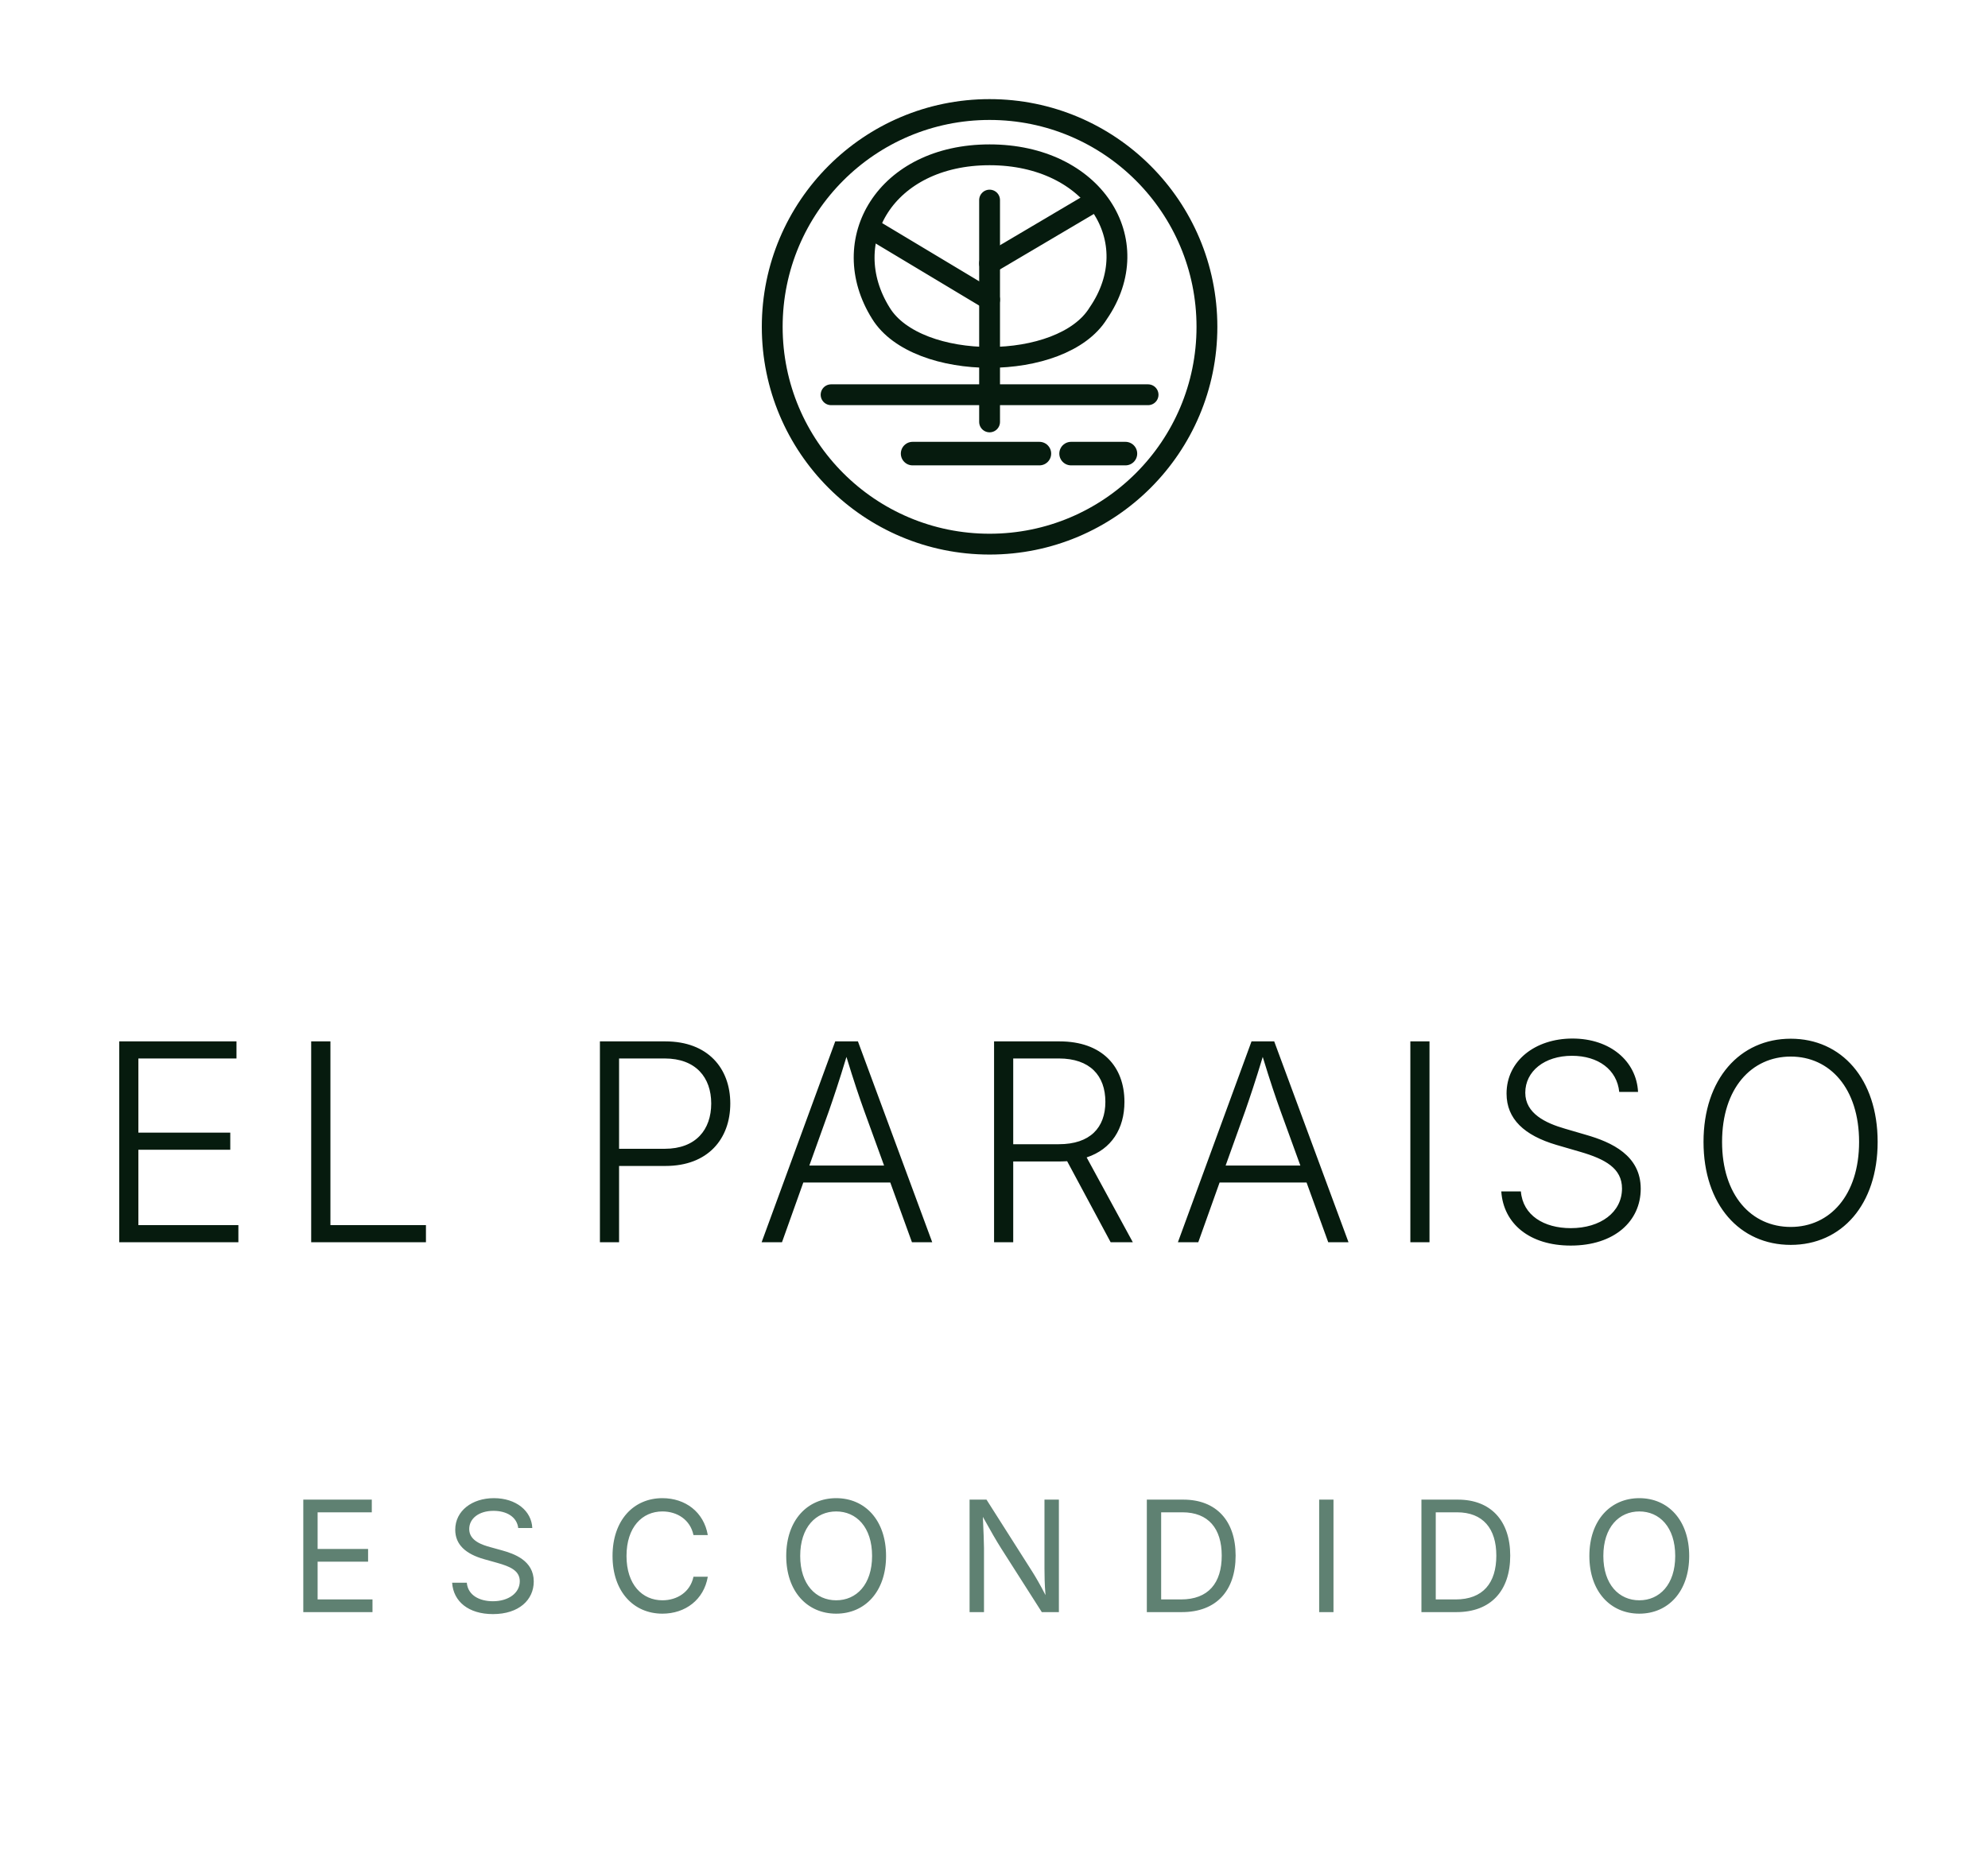
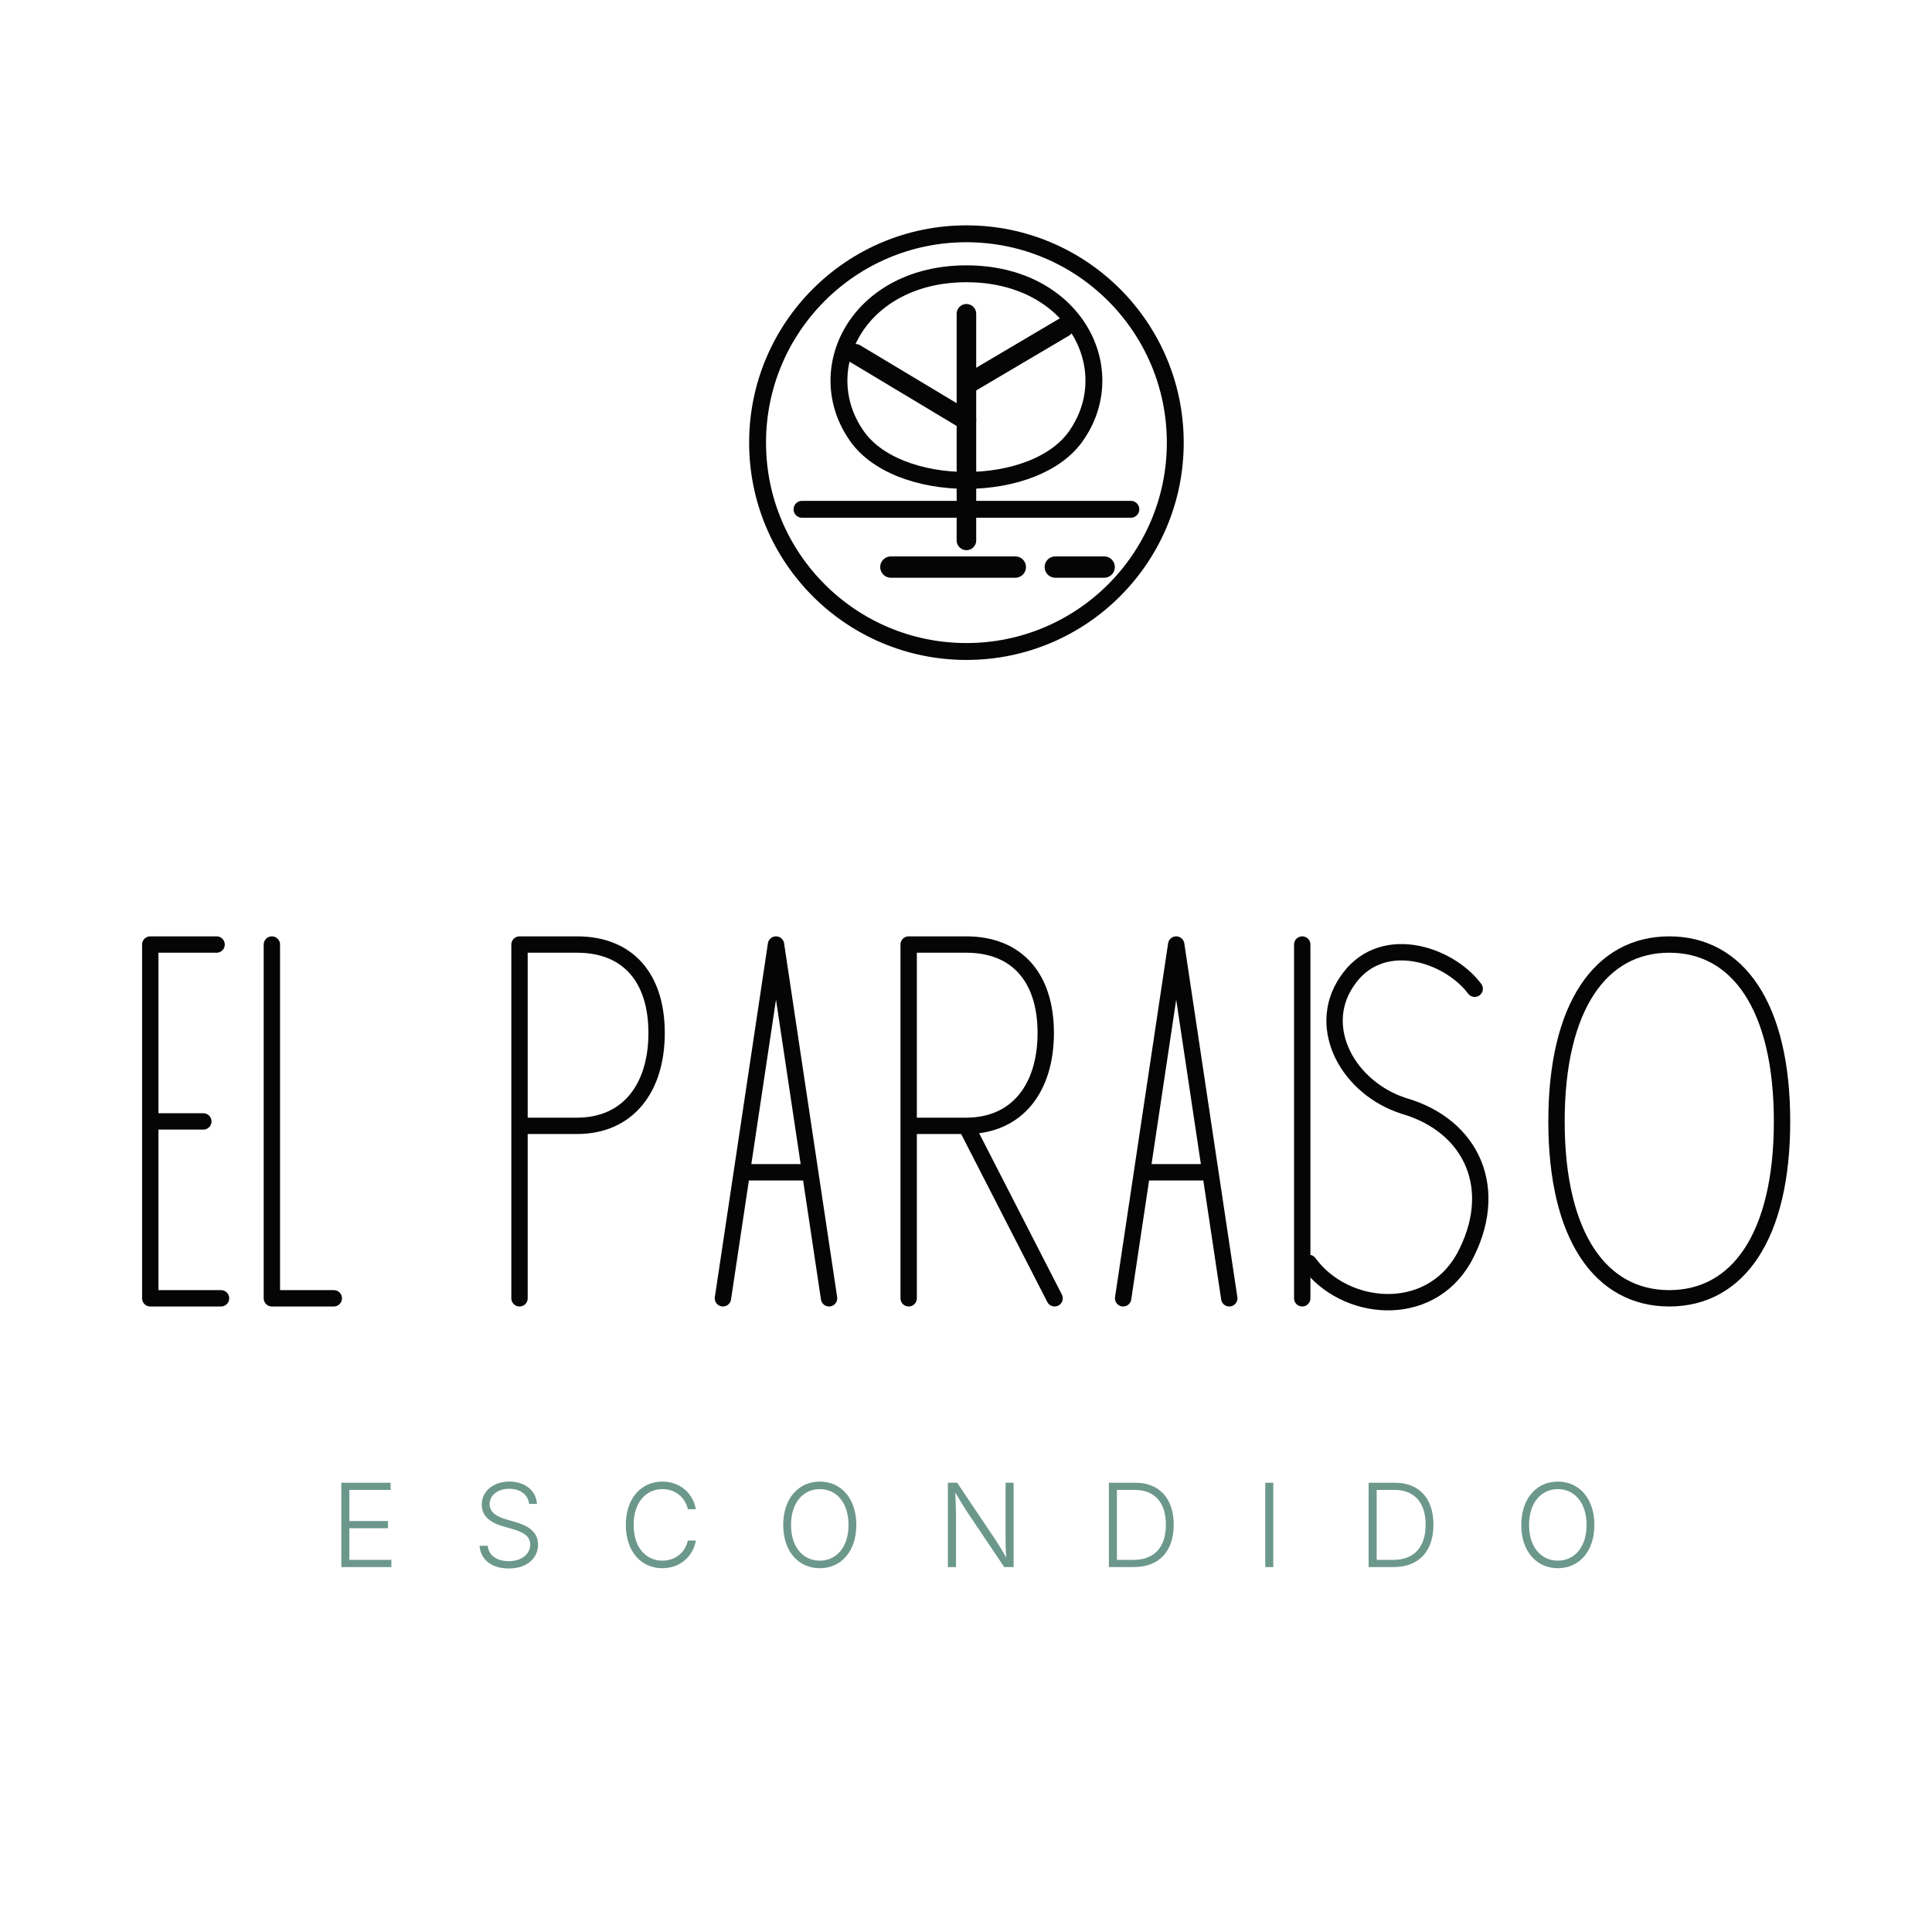
- <svg xmlns="http://www.w3.org/2000/svg" viewBox="0 0 360 335" role="img" aria-label="El Paraiso Escondido">
-   <g fill="none" stroke="#061b0e" stroke-linecap="round" stroke-linejoin="round" transform="translate(130 10) scale(.82)">
-     <circle cx="60" cy="60" r="48" stroke-width="4.6" />
-     <path d="M25 75h70" stroke-width="4.6" />
-     <path d="M60 81V32" stroke-width="4.6" />
-     <path d="M60 46 82 33" stroke-width="4.6" />
-     <path d="M60 54 35 39" stroke-width="4.6" />
-     <path d="M36 57c-10-16 1-35 24-35s35 19 24 35c-8 13-40 13-48 0Z" stroke-width="4.6" />
-     <path d="M43 88h28" stroke-width="5.2" />
-     <path d="M78 88h12" stroke-width="5.2" />
+ <svg xmlns="http://www.w3.org/2000/svg" viewBox="0 0 900 900" role="img" aria-label="El Paraiso Escondido">
+   <defs>
+     <g id="wordmark-paraiso" fill="none" stroke="#050505" stroke-linecap="round" stroke-linejoin="round" stroke-width="7.4">
+       <path d="M0 0V160M0 0H30M0 80H24M0 160H32" />
+       <path d="M55 0V160H83" />
+       <path d="M167 160V0H193C216 0 229 15 229 40C229 65 216 82 193 82H167" />
+       <path d="M259 160 283 0 307 160M269 103H297" />
+       <path d="M343 160V0H369C392 0 405 15 405 40C405 65 392 82 369 82H343M369 82 409 160" />
+       <path d="M440 160 464 0 488 160M450 103H478" />
+       <path d="M521 0V160" />
+       <path d="M599 20C587 4 556-6 541 17C527 38 542 65 567 73C598 82 611 111 594 142C578 170 540 166 524 144" />
+       <path d="M636 80C636 28 656 0 687 0C718 0 738 28 738 80C738 132 718 160 687 160C656 160 636 132 636 80Z" />
+     </g>
+   </defs>
+   <g fill="none" stroke="#050505" stroke-linecap="round" stroke-linejoin="round" transform="translate(326 82) scale(2.07)">
+     <circle cx="60" cy="60" r="47" stroke-width="3.8" />
+     <path d="M23 75h74" stroke-width="3.8" />
+     <path d="M60 82V31" stroke-width="4.4" />
+     <path d="M60 47 82 34" stroke-width="4.4" />
+     <path d="M60 55 35 40" stroke-width="4.4" />
+     <path d="M35 58c-10-15 1-36 25-36s35 21 25 36c-9 14-41 14-50 0Z" stroke-width="3.8" />
+     <path d="M43 88h28" stroke-width="4.8" />
+     <path d="M80 88h11" stroke-width="4.8" />
  </g>
-   <text x="180" y="225" fill="#061b0e" font-family="Inter, Arial, sans-serif" font-size="50" font-weight="300" letter-spacing="5" text-anchor="middle">EL PARAISO</text>
-   <text x="180" y="292" fill="#5f8172" font-family="Inter, Arial, sans-serif" font-size="28" font-weight="400" letter-spacing="11" text-anchor="middle">ESCONDIDO</text>
+   <use href="#wordmark-paraiso" transform="translate(70 440) scale(1.03)" />
+   <text x="450" y="730" fill="#6c988b" font-family="Inter, Arial, sans-serif" font-size="54" font-weight="300" letter-spacing="34" text-anchor="middle">ESCONDIDO</text>
</svg>
